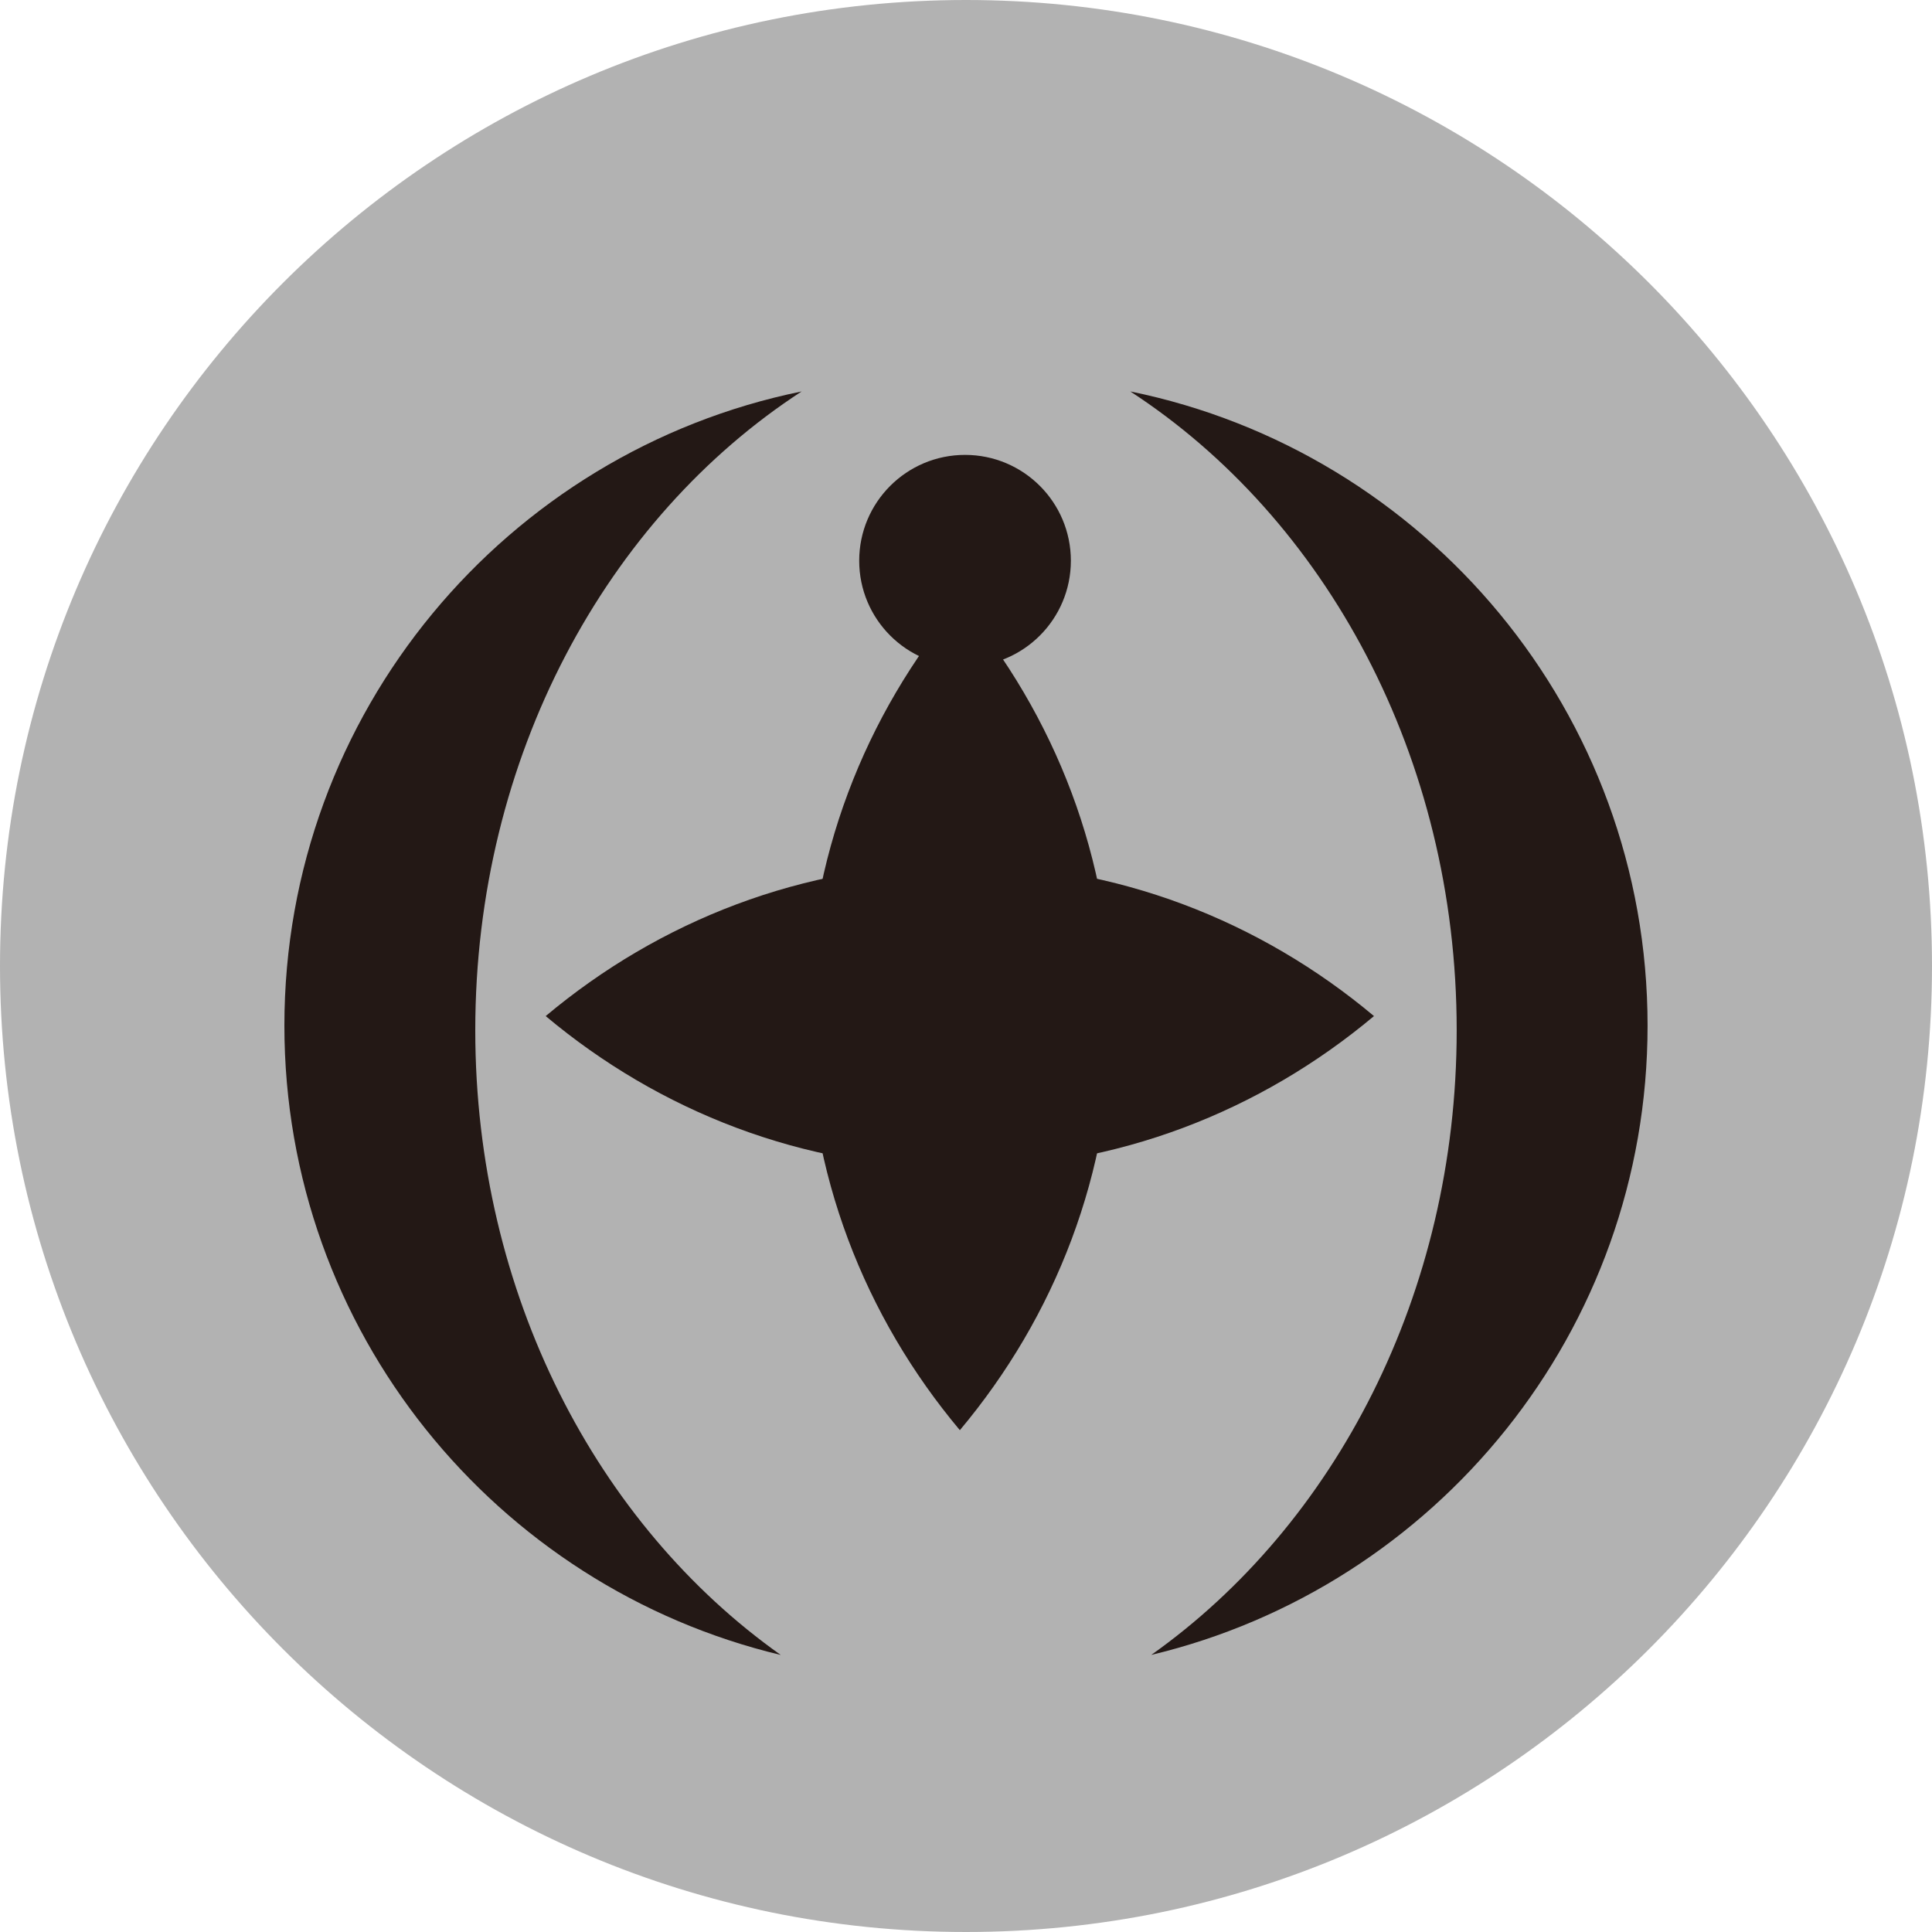
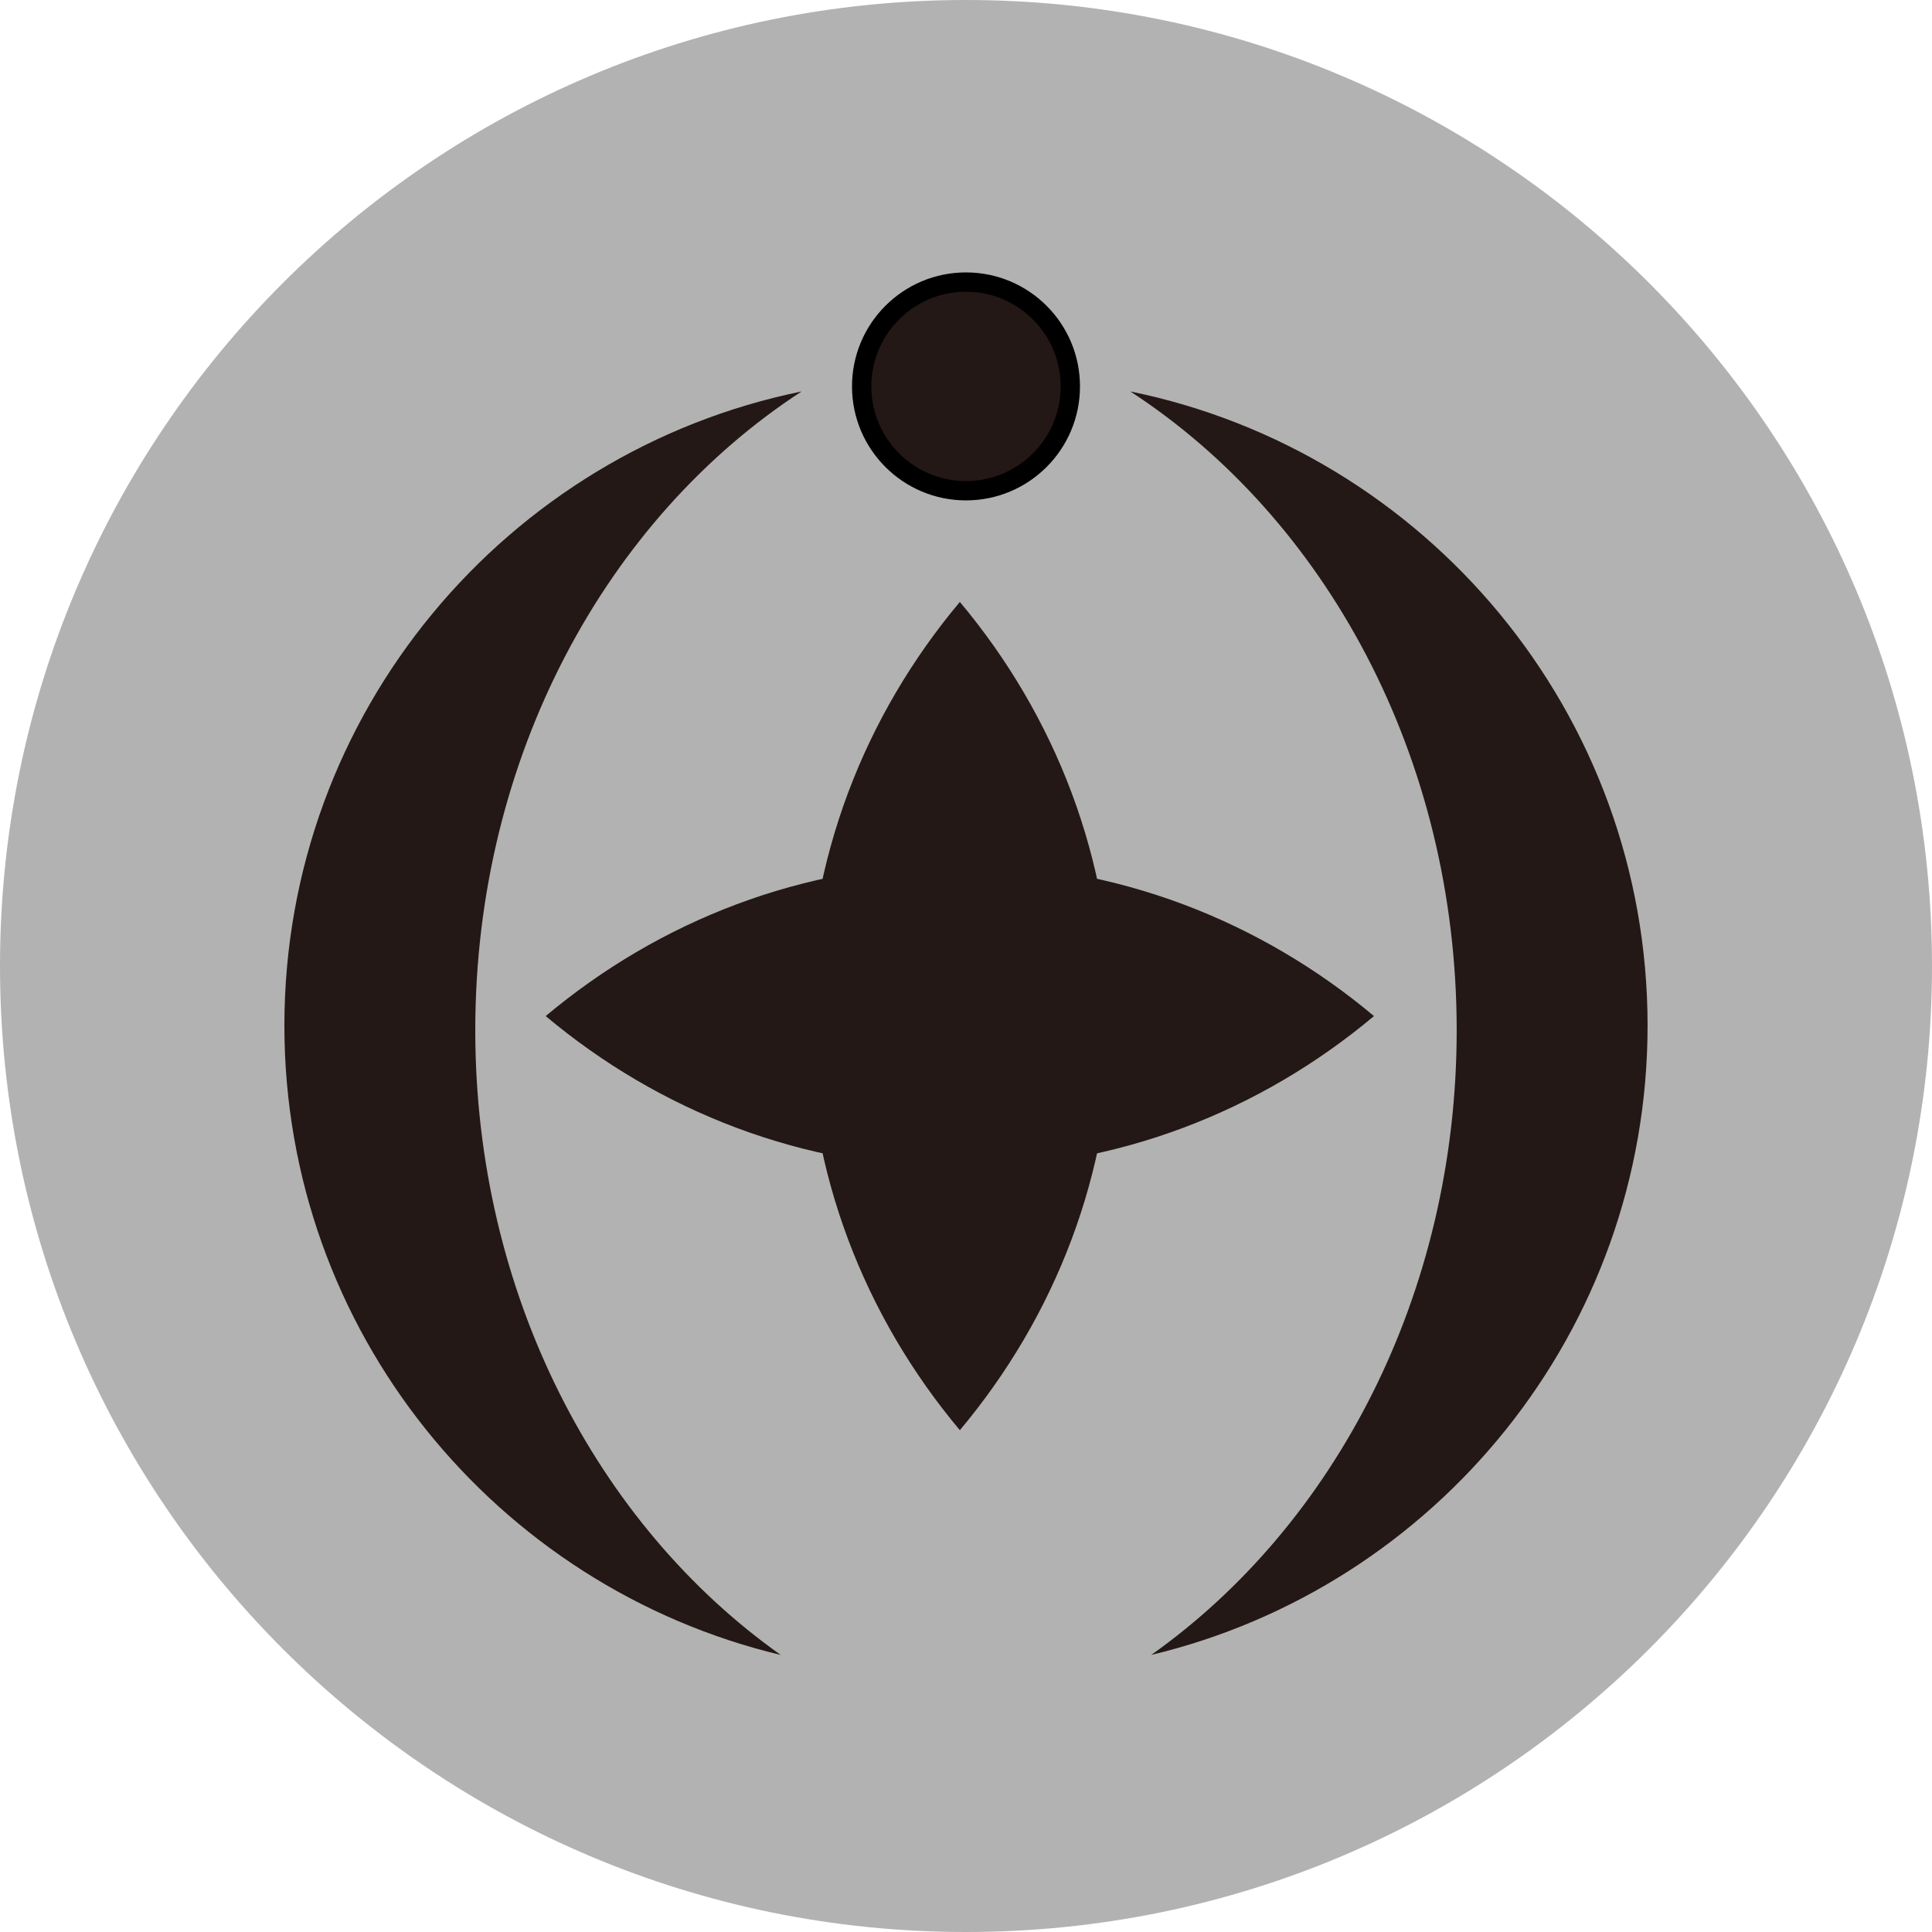
<svg xmlns="http://www.w3.org/2000/svg" version="1.1" id="Ebene_1" x="0px" y="0px" width="100px" height="100px" viewBox="0 0 100 100" enable-background="new 0 0 100 100" xml:space="preserve">
  <circle fill="#B2B2B2" cx="50" cy="50" r="50" />
  <path fill="#231815" d="M24.6,53.326c0-14.16,6.805-26.504,16.893-33.065C26.216,23.375,14.72,36.888,14.72,53.086  c0,15.811,10.959,29.055,25.691,32.574C30.92,78.938,24.6,66.973,24.6,53.326z" />
  <path fill="#231815" d="M75.398,53.324c0-14.157-6.806-26.501-16.894-33.063c15.28,3.114,26.774,16.627,26.774,32.823  c0,15.813-10.959,29.055-25.689,32.574C69.079,78.936,75.398,66.971,75.398,53.324z" />
  <path fill="#231815" d="M41.806,52.592c0,8.113,2.951,15.564,7.876,21.434c4.923-5.868,7.873-13.317,7.873-21.434  c0-8.117-2.949-15.566-7.873-21.436C44.758,37.024,41.806,44.476,41.806,52.592z" />
  <path fill="#231815" d="M49.682,44.716c-8.116,0-15.565,2.952-21.437,7.876c5.869,4.922,13.319,7.875,21.437,7.875  c8.115,0,15.563-2.951,21.435-7.875C65.246,47.667,57.797,44.716,49.682,44.716z" />
-   <circle fill="#231815" cx="49.95" cy="29.023" r="5.478" />
+   <path d="m 55.4 20 a 5.4 5.4 0 0 0 -10.8 0" stroke="black" fill="#231815" />
+   <path d="m 55.4 20 a 5.4 5.4 0 0 1 -10.8 0" stroke="black" fill="#231815" />
</svg>
